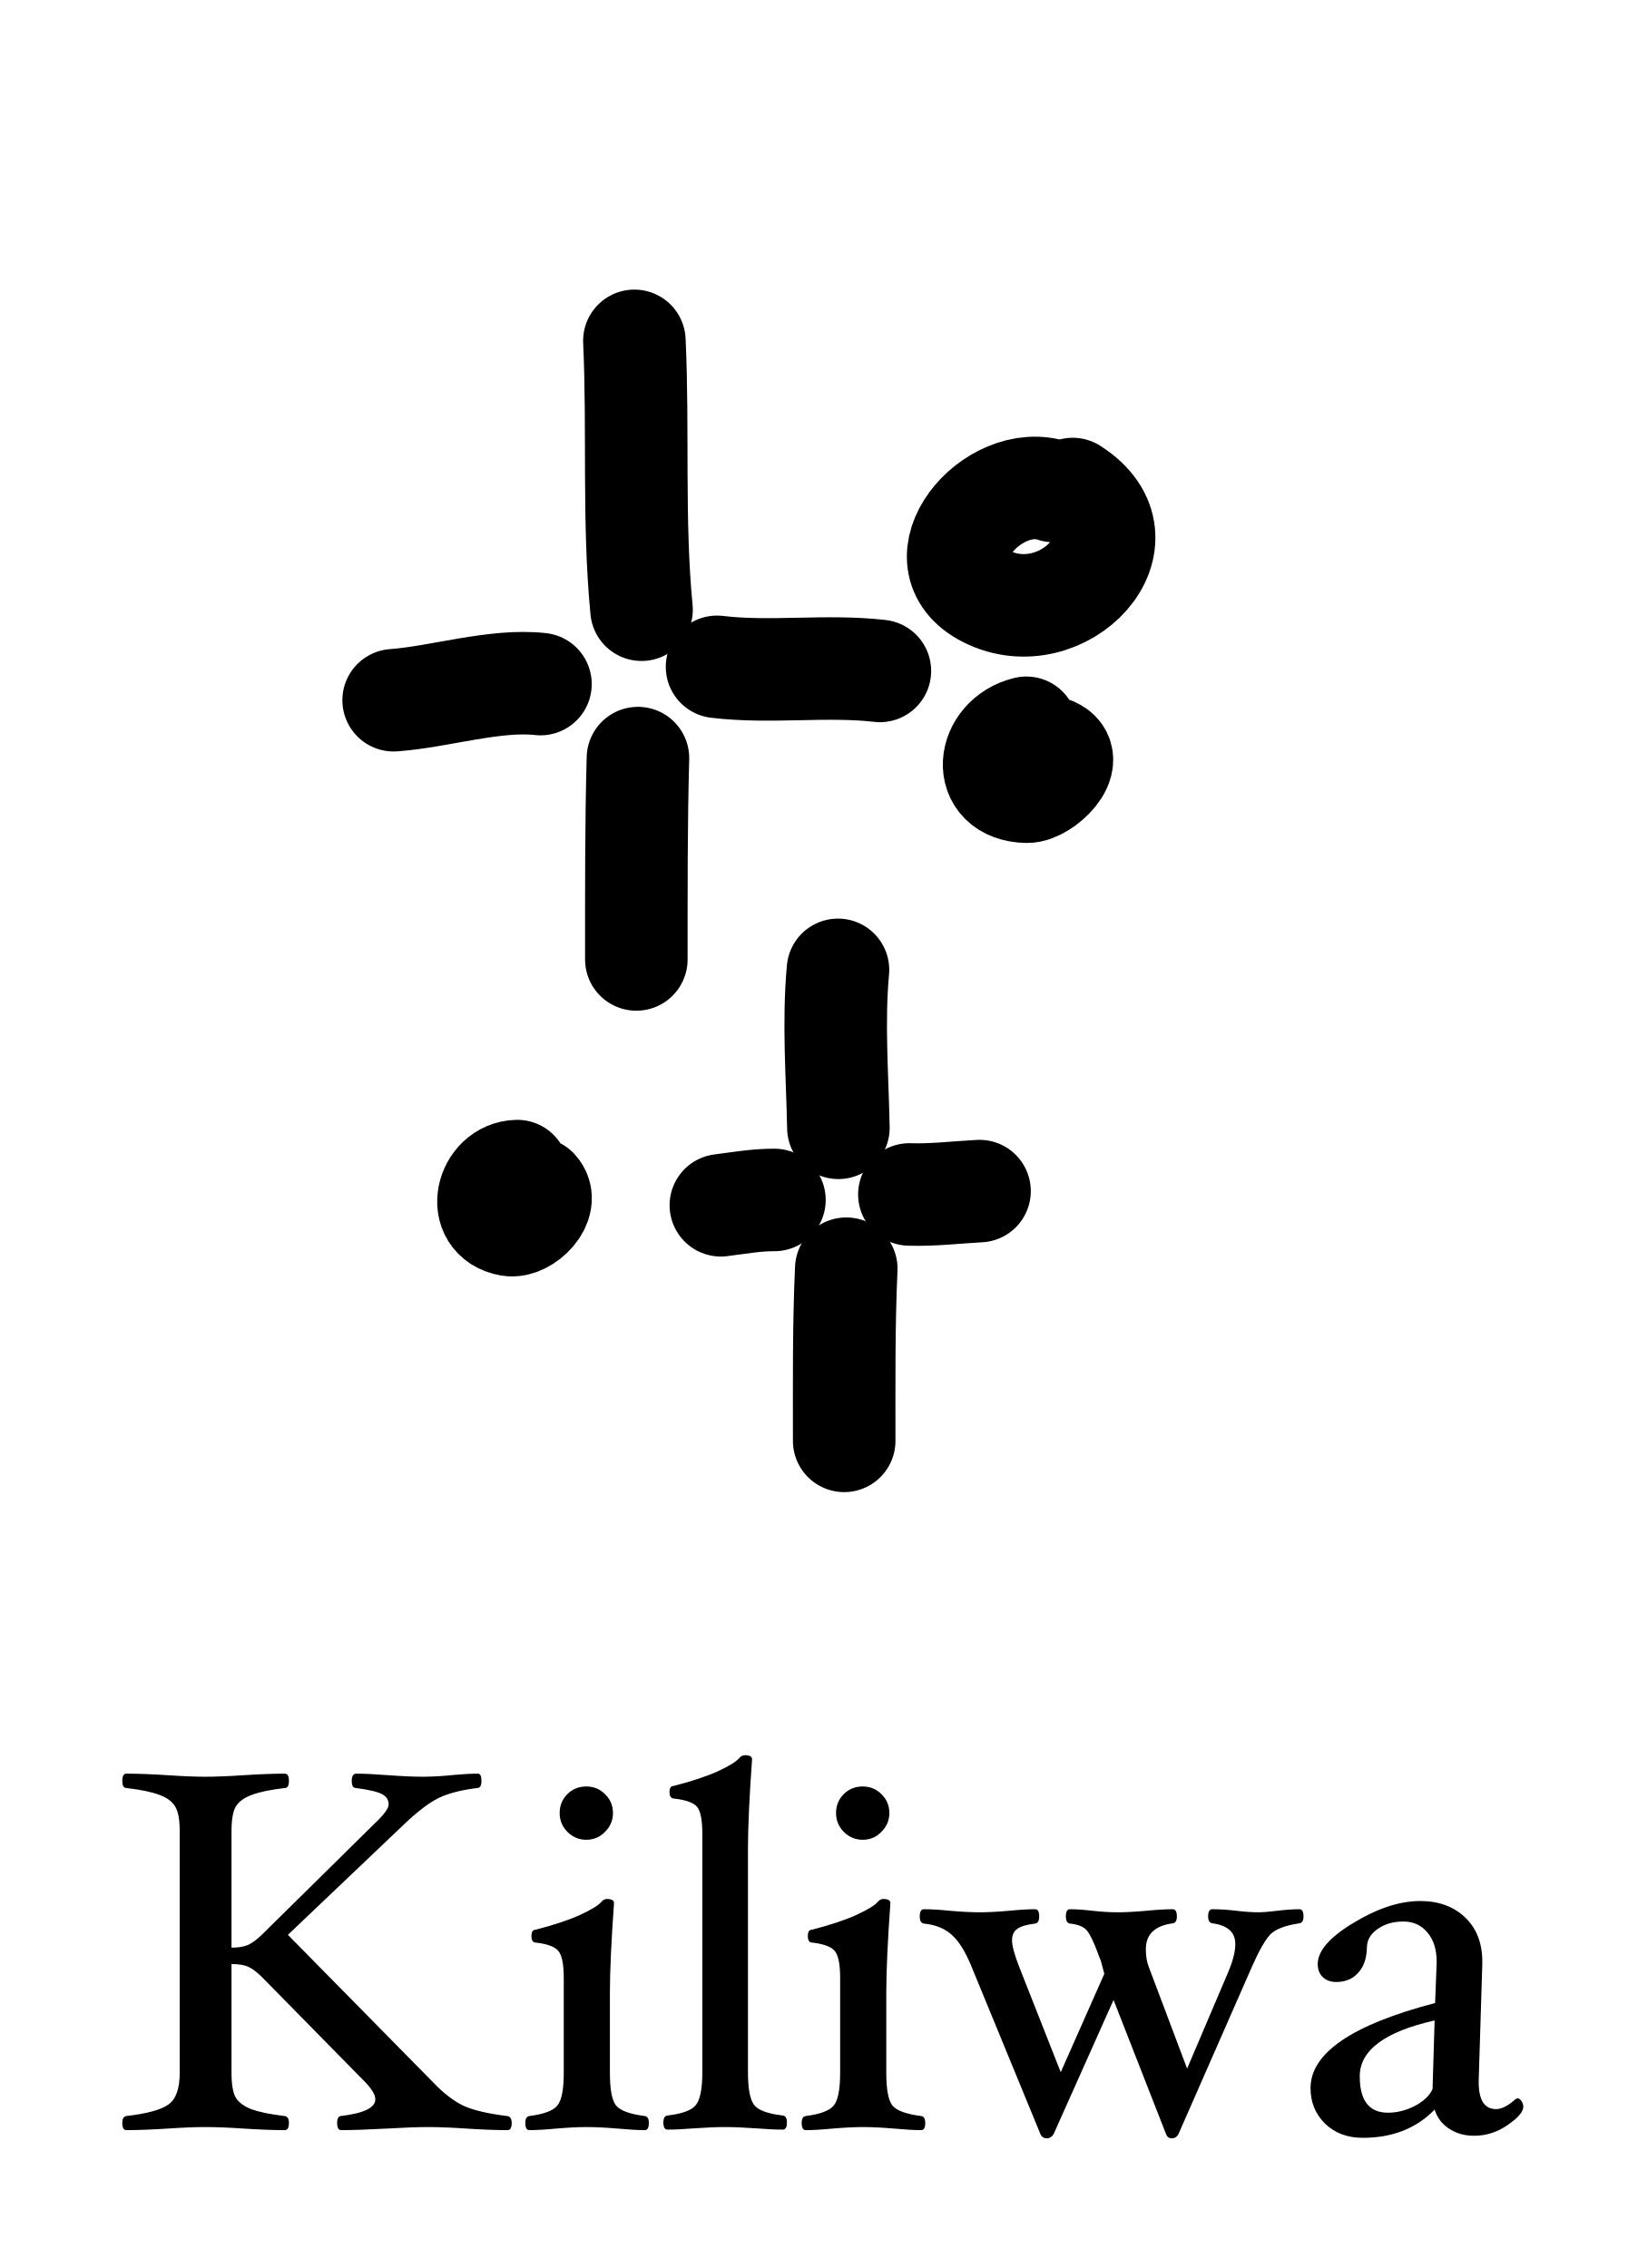
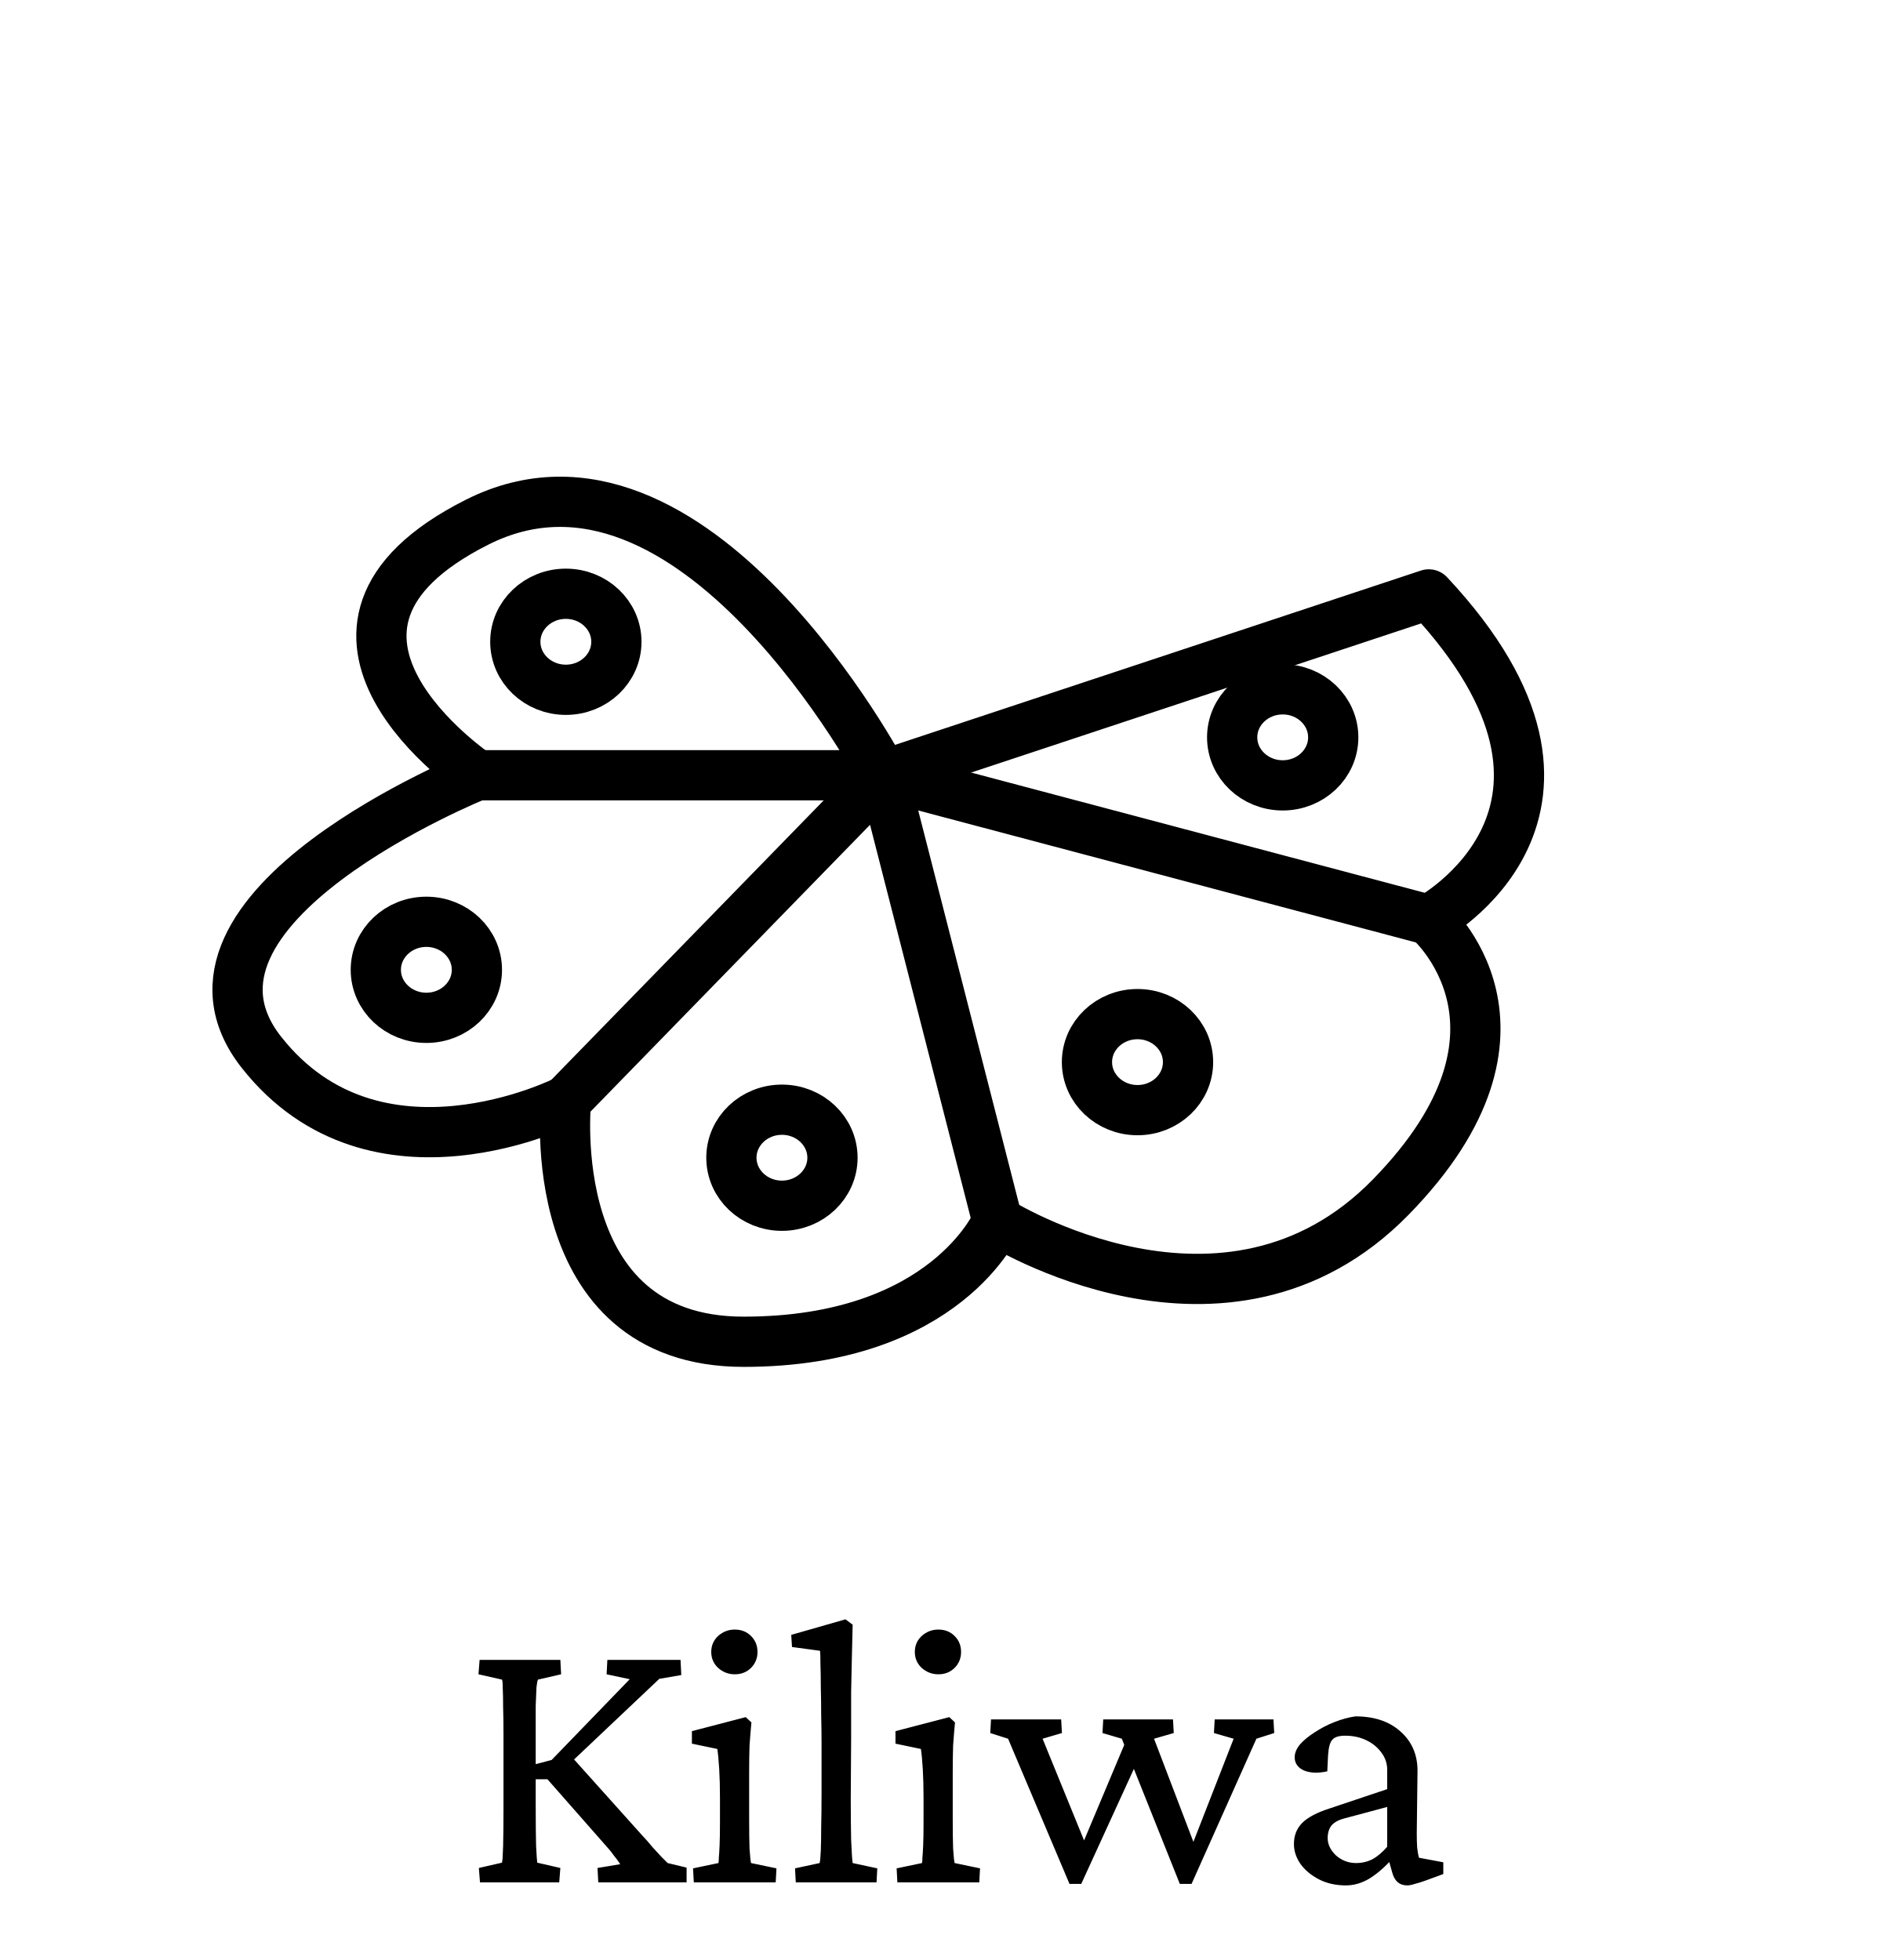
- <svg xmlns="http://www.w3.org/2000/svg" width="127" height="177" viewBox="0 0 127 177" fill="none">
-   <path d="M39.922 165.68C39.922 166.053 39.815 166.24 39.602 166.24C38.709 166.24 37.642 166.2 36.402 166.12C35.215 166.04 34.215 166 33.402 166C32.615 166 31.529 166.04 30.142 166.12C28.689 166.2 27.515 166.24 26.622 166.24C26.409 166.24 26.302 166.053 26.302 165.68C26.302 165.347 26.395 165.167 26.582 165.14C28.382 164.927 29.282 164.493 29.282 163.84C29.282 163.467 28.988 162.987 28.402 162.4L20.462 154.32C20.035 153.893 19.662 153.613 19.342 153.48C19.035 153.347 18.608 153.28 18.062 153.28V161.76C18.062 162.68 18.175 163.333 18.402 163.72C18.642 164.093 19.055 164.393 19.642 164.62C20.242 164.833 21.095 165.007 22.202 165.14C22.428 165.167 22.542 165.347 22.542 165.68C22.542 166.053 22.435 166.24 22.222 166.24C21.328 166.24 20.262 166.2 19.022 166.12C17.835 166.04 16.835 166 16.022 166C15.222 166 14.235 166.04 13.062 166.12C11.822 166.2 10.755 166.24 9.862 166.24C9.649 166.24 9.542 166.053 9.542 165.68C9.542 165.347 9.649 165.167 9.862 165.14C11.475 164.953 12.569 164.653 13.142 164.24C13.729 163.827 14.022 163 14.022 161.76V142.94C14.022 142.007 13.902 141.353 13.662 140.98C13.435 140.593 13.028 140.293 12.442 140.08C11.855 139.853 10.995 139.673 9.862 139.54C9.649 139.54 9.542 139.353 9.542 138.98C9.542 138.607 9.649 138.42 9.862 138.42C10.755 138.42 11.822 138.46 13.062 138.54C14.235 138.62 15.222 138.66 16.022 138.66C16.835 138.66 17.835 138.62 19.022 138.54C20.262 138.46 21.328 138.42 22.222 138.42C22.435 138.42 22.542 138.607 22.542 138.98C22.542 139.353 22.435 139.54 22.222 139.54C21.088 139.673 20.229 139.853 19.642 140.08C19.055 140.293 18.642 140.593 18.402 140.98C18.175 141.353 18.062 142.007 18.062 142.94V152C18.582 152 19.002 151.933 19.322 151.8C19.642 151.667 20.022 151.387 20.462 150.96L29.242 142.3C29.962 141.62 30.322 141.127 30.322 140.82C30.322 140.46 30.148 140.193 29.802 140.02C29.468 139.833 28.788 139.673 27.762 139.54C27.549 139.54 27.442 139.353 27.442 138.98C27.442 138.607 27.562 138.42 27.802 138.42C28.428 138.42 29.255 138.46 30.282 138.54C31.375 138.62 32.282 138.66 33.002 138.66C33.722 138.66 34.522 138.613 35.402 138.52C36.135 138.453 36.762 138.42 37.282 138.42C37.468 138.42 37.562 138.607 37.562 138.98C37.562 139.353 37.455 139.54 37.242 139.54C35.962 139.7 34.955 139.96 34.222 140.32C33.489 140.68 32.608 141.347 31.582 142.32L22.462 151L33.802 162.52C34.589 163.347 35.362 163.947 36.122 164.32C36.895 164.68 38.042 164.953 39.562 165.14C39.802 165.167 39.922 165.347 39.922 165.68ZM47.824 141.5C47.824 142.06 47.618 142.547 47.204 142.96C46.804 143.373 46.318 143.58 45.744 143.58C45.171 143.58 44.678 143.373 44.264 142.96C43.864 142.547 43.664 142.06 43.664 141.5C43.664 140.913 43.864 140.42 44.264 140.02C44.664 139.62 45.158 139.42 45.744 139.42C46.318 139.42 46.804 139.62 47.204 140.02C47.618 140.42 47.824 140.913 47.824 141.5ZM50.624 165.68C50.624 166.053 50.518 166.24 50.304 166.24C49.758 166.24 49.058 166.2 48.204 166.12C47.244 166.04 46.438 166 45.784 166C45.118 166 44.318 166.04 43.384 166.12C42.544 166.2 41.851 166.24 41.304 166.24C41.091 166.24 40.984 166.053 40.984 165.68C40.984 165.347 41.091 165.167 41.304 165.14C42.438 164.993 43.164 164.72 43.484 164.32C43.818 163.92 43.984 163.067 43.984 161.76V154.36C43.984 153.293 43.844 152.593 43.564 152.26C43.298 151.927 42.704 151.707 41.784 151.6C41.571 151.6 41.464 151.427 41.464 151.08C41.464 150.76 41.571 150.6 41.784 150.6C43.184 150.24 44.331 149.86 45.224 149.46C46.118 149.047 46.678 148.707 46.904 148.44C47.038 148.28 47.184 148.2 47.344 148.2C47.718 148.2 47.904 148.307 47.904 148.52C47.691 151.507 47.584 153.827 47.584 155.48V161.76C47.584 163.067 47.744 163.92 48.064 164.32C48.398 164.72 49.144 164.993 50.304 165.14C50.518 165.167 50.624 165.347 50.624 165.68ZM61.395 165.64C61.395 166.013 61.289 166.2 61.075 166.2C60.529 166.2 59.829 166.167 58.975 166.1C58.015 166.033 57.209 166 56.555 166C55.915 166 55.122 166.033 54.175 166.1C53.322 166.167 52.622 166.2 52.075 166.2C51.862 166.2 51.755 166.013 51.755 165.64C51.755 165.307 51.862 165.127 52.075 165.1C53.209 164.967 53.942 164.7 54.275 164.3C54.622 163.887 54.795 163.027 54.795 161.72V143.14C54.795 142.06 54.662 141.353 54.395 141.02C54.129 140.687 53.515 140.467 52.555 140.36C52.342 140.333 52.235 140.167 52.235 139.86C52.235 139.54 52.342 139.38 52.555 139.38C53.955 139.02 55.102 138.64 55.995 138.24C56.889 137.827 57.449 137.48 57.675 137.2C57.809 137.053 57.955 136.98 58.115 136.98C58.489 136.98 58.675 137.087 58.675 137.3C58.462 140.287 58.355 142.607 58.355 144.26V161.72C58.355 163.027 58.522 163.887 58.855 164.3C59.189 164.7 59.929 164.967 61.075 165.1C61.289 165.127 61.395 165.307 61.395 165.64ZM69.387 141.5C69.387 142.06 69.18 142.547 68.767 142.96C68.367 143.373 67.88 143.58 67.307 143.58C66.734 143.58 66.24 143.373 65.827 142.96C65.427 142.547 65.227 142.06 65.227 141.5C65.227 140.913 65.427 140.42 65.827 140.02C66.227 139.62 66.72 139.42 67.307 139.42C67.88 139.42 68.367 139.62 68.767 140.02C69.18 140.42 69.387 140.913 69.387 141.5ZM72.187 165.68C72.187 166.053 72.08 166.24 71.867 166.24C71.32 166.24 70.62 166.2 69.767 166.12C68.807 166.04 68 166 67.347 166C66.68 166 65.88 166.04 64.947 166.12C64.107 166.2 63.413 166.24 62.867 166.24C62.654 166.24 62.547 166.053 62.547 165.68C62.547 165.347 62.654 165.167 62.867 165.14C64 164.993 64.727 164.72 65.047 164.32C65.38 163.92 65.547 163.067 65.547 161.76V154.36C65.547 153.293 65.407 152.593 65.127 152.26C64.86 151.927 64.267 151.707 63.347 151.6C63.133 151.6 63.027 151.427 63.027 151.08C63.027 150.76 63.133 150.6 63.347 150.6C64.747 150.24 65.894 149.86 66.787 149.46C67.68 149.047 68.24 148.707 68.467 148.44C68.6 148.28 68.747 148.2 68.907 148.2C69.28 148.2 69.467 148.307 69.467 148.52C69.254 151.507 69.147 153.827 69.147 155.48V161.76C69.147 163.067 69.307 163.92 69.627 164.32C69.96 164.72 70.707 164.993 71.867 165.14C72.08 165.167 72.187 165.347 72.187 165.68ZM101.698 149.56C101.698 149.893 101.591 150.073 101.378 150.1C100.284 150.26 99.531 150.547 99.118 150.96C98.718 151.373 98.238 152.213 97.678 153.48L91.938 166.56C91.818 166.773 91.644 166.88 91.418 166.88C91.204 166.88 91.058 166.773 90.978 166.56L86.878 156.08L82.198 166.56C82.064 166.773 81.891 166.88 81.678 166.88C81.438 166.88 81.271 166.773 81.178 166.56L75.798 153.48C75.331 152.333 74.825 151.513 74.278 151.02C73.731 150.513 72.998 150.213 72.078 150.12C71.865 150.093 71.758 149.907 71.758 149.56C71.758 149.187 71.865 149 72.078 149C72.624 149 73.298 149.04 74.098 149.12C74.991 149.2 75.771 149.24 76.438 149.24C77.091 149.24 77.858 149.2 78.738 149.12C79.538 149.04 80.211 149 80.758 149C80.971 149 81.078 149.187 81.078 149.56C81.078 149.907 80.971 150.093 80.758 150.12C80.091 150.2 79.624 150.34 79.358 150.54C79.091 150.727 78.958 151.027 78.958 151.44C78.958 151.853 79.144 152.54 79.518 153.5L82.758 161.72L86.158 154.04L85.878 153C85.811 152.853 85.731 152.647 85.638 152.38C85.305 151.487 85.018 150.907 84.778 150.64C84.538 150.36 84.105 150.187 83.478 150.12C83.264 150.093 83.158 149.907 83.158 149.56C83.158 149.187 83.264 149 83.478 149C83.958 149 84.538 149.04 85.218 149.12C85.951 149.2 86.598 149.24 87.158 149.24C87.811 149.24 88.578 149.2 89.458 149.12C90.271 149.04 90.951 149 91.498 149C91.711 149 91.818 149.187 91.818 149.56C91.818 149.893 91.711 150.073 91.498 150.1C90.098 150.287 89.398 150.96 89.398 152.12C89.398 152.653 89.471 153.107 89.618 153.48L92.618 161.44L95.818 153.92C96.191 153.04 96.378 152.307 96.378 151.72C96.378 150.8 95.784 150.26 94.598 150.1C94.371 150.073 94.258 149.893 94.258 149.56C94.258 149.187 94.365 149 94.578 149C95.151 149 95.778 149.04 96.458 149.12C97.111 149.2 97.698 149.24 98.218 149.24C98.498 149.24 98.918 149.207 99.478 149.14C100.238 149.047 100.871 149 101.378 149C101.591 149 101.698 149.187 101.698 149.56ZM115.007 166.68C114.26 166.68 113.607 166.493 113.047 166.12C112.5 165.76 112.127 165.267 111.927 164.64C110.5 166.107 108.633 166.84 106.327 166.84C105.127 166.84 104.147 166.473 103.387 165.74C102.627 164.993 102.247 164.067 102.247 162.96C102.247 160.227 105.487 158.013 111.967 156.32L112.087 153.2V153.1C112.087 152.14 111.847 151.38 111.367 150.82C110.9 150.247 110.273 149.96 109.487 149.96C108.7 149.96 108.033 150.153 107.487 150.54C106.94 150.913 106.66 151.387 106.647 151.96C106.633 152.813 106.407 153.48 105.967 153.96C105.54 154.44 104.967 154.68 104.247 154.68C103.82 154.68 103.473 154.553 103.207 154.3C102.94 154.047 102.807 153.707 102.807 153.28C102.807 152.253 103.74 151.18 105.607 150.06C107.473 148.927 109.207 148.36 110.807 148.36C112.247 148.36 113.413 148.787 114.307 149.64C115.2 150.493 115.647 151.64 115.647 153.08V153.32L115.367 162.36V162.5C115.367 163.9 115.82 164.6 116.727 164.6C117.167 164.6 117.68 164.333 118.267 163.8L118.407 163.76C118.513 163.76 118.613 163.833 118.707 163.98C118.8 164.113 118.847 164.26 118.847 164.42C118.847 164.807 118.44 165.28 117.627 165.84C116.827 166.4 115.953 166.68 115.007 166.68ZM111.927 157.68C108.033 158.56 106.087 160.013 106.087 162.04C106.087 163.933 106.82 164.88 108.287 164.88C108.993 164.88 109.687 164.707 110.367 164.36C111.06 164 111.527 163.56 111.767 163.04L111.927 157.68Z" fill="black" />
-   <path d="M49.494 26.6C49.816 33.535 49.384 40.686 50.052 47.584" stroke="black" stroke-width="8" stroke-miterlimit="1.5" stroke-linecap="round" stroke-linejoin="round" />
-   <path d="M30.712 54.648C34.251 54.395 38.643 52.989 42.166 53.388" stroke="black" stroke-width="8" stroke-miterlimit="1.5" stroke-linecap="round" stroke-linejoin="round" />
-   <path d="M55.943 52.042C60.167 52.547 64.406 51.876 68.648 52.361" stroke="black" stroke-width="8" stroke-miterlimit="1.5" stroke-linecap="round" stroke-linejoin="round" />
-   <path d="M49.772 59.163C49.628 64.401 49.648 69.639 49.646 74.878" stroke="black" stroke-width="8" stroke-miterlimit="1.5" stroke-linecap="round" stroke-linejoin="round" />
-   <path d="M40.362 91.395C37.997 91.439 37.039 95.128 39.754 95.599C40.976 95.811 42.919 93.893 41.879 92.776" stroke="black" stroke-width="8" stroke-miterlimit="1.5" stroke-linecap="round" stroke-linejoin="round" />
-   <path d="M65.378 75.69C65.001 79.808 65.329 83.894 65.411 88.017" stroke="black" stroke-width="8" stroke-miterlimit="1.5" stroke-linecap="round" stroke-linejoin="round" />
-   <path d="M56.241 94.063C57.614 93.891 59.033 93.637 60.42 93.648" stroke="black" stroke-width="8" stroke-miterlimit="1.5" stroke-linecap="round" stroke-linejoin="round" />
-   <path d="M70.949 93.218C72.791 93.278 74.586 93.053 76.422 92.956" stroke="black" stroke-width="8" stroke-miterlimit="1.5" stroke-linecap="round" stroke-linejoin="round" />
-   <path d="M66.025 99.011C65.821 103.485 65.866 107.969 65.863 112.448" stroke="black" stroke-width="8" stroke-miterlimit="1.5" stroke-linecap="round" stroke-linejoin="round" />
-   <path d="M80.073 56.798C76.997 57.536 76.436 61.718 80.121 61.787C81.4 61.811 84.103 59.278 82.184 58.414" stroke="black" stroke-width="8" stroke-miterlimit="1.5" stroke-linecap="round" stroke-linejoin="round" />
-   <path d="M82.206 38.318C77.454 36.697 71.436 43.772 76.96 46.549C82.905 49.537 89.963 42.158 83.694 38.164" stroke="black" stroke-width="8" stroke-miterlimit="1.5" stroke-linecap="round" stroke-linejoin="round" />
+ <svg xmlns="http://www.w3.org/2000/svg" width="195" height="202" viewBox="0 0 195 202" fill="none">
+   <path d="M61.645 194L61.566 192.516L63.91 192.125C63.728 191.839 63.507 191.539 63.246 191.227C63.012 190.888 62.725 190.536 62.387 190.172L56.41 183.375H54.77V181.93L56.84 181.383L64.887 173.062L62.504 172.555L62.582 171.07H70.121L70.199 172.633L67.934 173.023L58.52 181.93L58.637 180.758L66.098 189.078C66.54 189.547 66.918 189.977 67.231 190.367C67.569 190.732 67.868 191.057 68.129 191.344C68.389 191.604 68.611 191.826 68.793 192.008L70.746 192.477V194H61.645ZM49.457 194L49.34 192.516L51.723 191.969C51.775 191.786 51.814 191.214 51.84 190.25C51.866 189.286 51.879 187.945 51.879 186.227V178.883C51.879 177.711 51.866 176.721 51.84 175.914C51.84 175.081 51.827 174.43 51.801 173.961C51.801 173.492 51.775 173.206 51.723 173.102L49.301 172.555L49.418 171.07H57.738L57.816 172.555L55.434 173.102C55.382 173.18 55.329 173.44 55.277 173.883C55.251 174.326 55.225 174.964 55.199 175.797C55.199 176.604 55.199 177.633 55.199 178.883V186.227C55.199 187.945 55.212 189.286 55.238 190.25C55.29 191.214 55.329 191.786 55.355 191.969L57.738 192.516L57.621 194H49.457ZM71.488 194L71.41 192.555L74.027 192.008C74.053 191.904 74.066 191.721 74.066 191.461C74.092 191.201 74.118 190.784 74.144 190.211C74.171 189.638 74.184 188.844 74.184 187.828V185.25C74.184 184.182 74.158 183.206 74.106 182.32C74.053 181.435 73.988 180.745 73.91 180.25L71.293 179.703V178.414L76.84 176.969L77.426 177.516C77.348 178.323 77.283 179.117 77.231 179.898C77.204 180.68 77.191 181.591 77.191 182.633V187.555C77.191 188.753 77.204 189.742 77.231 190.523C77.283 191.305 77.335 191.799 77.387 192.008L80.004 192.555L79.926 194H71.488ZM75.707 172.555C75.056 172.555 74.483 172.333 73.988 171.891C73.519 171.448 73.285 170.901 73.285 170.25C73.285 169.599 73.519 169.052 73.988 168.609C74.483 168.167 75.056 167.945 75.707 167.945C76.384 167.945 76.944 168.167 77.387 168.609C77.829 169.052 78.051 169.599 78.051 170.25C78.051 170.901 77.829 171.448 77.387 171.891C76.944 172.333 76.384 172.555 75.707 172.555ZM81.996 194L81.918 192.555L84.457 192.008C84.509 191.747 84.548 191.318 84.574 190.719C84.6 190.12 84.613 189.326 84.613 188.336C84.639 187.346 84.652 186.135 84.652 184.703V179.82C84.652 178.831 84.639 177.815 84.613 176.773C84.613 175.732 84.6 174.755 84.574 173.844C84.574 172.906 84.561 172.112 84.535 171.461C84.535 170.784 84.522 170.341 84.496 170.133L81.606 169.742L81.527 168.492L87.113 166.891L87.856 167.438C87.829 168.531 87.803 169.625 87.777 170.719C87.751 171.812 87.725 173.023 87.699 174.352C87.699 175.68 87.699 177.281 87.699 179.156L87.66 185.445C87.66 186.982 87.673 188.375 87.699 189.625C87.751 190.849 87.803 191.643 87.856 192.008L90.394 192.555L90.316 194H81.996ZM92.465 194L92.387 192.555L95.004 192.008C95.03 191.904 95.043 191.721 95.043 191.461C95.069 191.201 95.095 190.784 95.121 190.211C95.147 189.638 95.16 188.844 95.16 187.828V185.25C95.16 184.182 95.134 183.206 95.082 182.32C95.03 181.435 94.965 180.745 94.887 180.25L92.269 179.703V178.414L97.816 176.969L98.402 177.516C98.324 178.323 98.259 179.117 98.207 179.898C98.181 180.68 98.168 181.591 98.168 182.633V187.555C98.168 188.753 98.181 189.742 98.207 190.523C98.259 191.305 98.311 191.799 98.363 192.008L100.98 192.555L100.902 194H92.465ZM96.684 172.555C96.033 172.555 95.46 172.333 94.965 171.891C94.496 171.448 94.262 170.901 94.262 170.25C94.262 169.599 94.496 169.052 94.965 168.609C95.46 168.167 96.033 167.945 96.684 167.945C97.361 167.945 97.921 168.167 98.363 168.609C98.806 169.052 99.027 169.599 99.027 170.25C99.027 170.901 98.806 171.448 98.363 171.891C97.921 172.333 97.361 172.555 96.684 172.555ZM121.566 194.156L115.59 179.195L113.598 178.609L113.676 177.203H120.863L120.941 178.609L118.91 179.195L123.441 191.07L122.465 191.109L127.113 179.195L125.082 178.609L125.16 177.203H131.215L131.293 178.609L129.457 179.195L122.777 194.156H121.566ZM110.199 194.156L103.871 179.195L102.035 178.609L102.113 177.203H109.34L109.418 178.609L107.426 179.195L112.27 191.07L111.098 191.109L116.254 178.844L117.309 181.266L111.41 194.156H110.199ZM138.676 194.312C137.634 194.312 136.71 194.104 135.902 193.688C135.095 193.271 134.457 192.737 133.988 192.086C133.546 191.435 133.324 190.758 133.324 190.055C133.324 189.169 133.611 188.44 134.184 187.867C134.757 187.294 135.694 186.799 136.996 186.383L142.934 184.391V182.398C142.934 181.747 142.738 181.161 142.348 180.641C141.957 180.094 141.436 179.664 140.785 179.352C140.134 179.039 139.405 178.883 138.598 178.883C137.947 178.883 137.504 179.026 137.27 179.312C137.035 179.573 136.892 180.107 136.84 180.914L136.762 182.555C135.824 182.763 135.03 182.737 134.379 182.477C133.728 182.19 133.402 181.734 133.402 181.109C133.402 180.667 133.585 180.224 133.949 179.781C134.34 179.339 134.848 178.922 135.473 178.531C136.098 178.115 136.775 177.763 137.504 177.477C138.233 177.19 138.949 176.995 139.652 176.891C141.579 176.891 143.116 177.398 144.262 178.414C145.434 179.43 146.033 180.758 146.059 182.398L145.98 188.961C145.98 189.456 145.993 189.938 146.02 190.406C146.072 190.875 146.137 191.227 146.215 191.461L148.715 191.93V193.141L146.801 193.844C146.436 193.974 146.098 194.078 145.785 194.156C145.473 194.26 145.212 194.312 145.004 194.312C144.197 194.312 143.676 193.857 143.441 192.945L143.012 191.422H143.598C142.738 192.385 141.905 193.115 141.098 193.609C140.316 194.078 139.509 194.312 138.676 194.312ZM139.73 192.008C140.329 192.008 140.889 191.878 141.41 191.617C141.931 191.331 142.439 190.901 142.934 190.328V186.227L138.559 187.398C137.934 187.555 137.478 187.802 137.191 188.141C136.931 188.479 136.801 188.909 136.801 189.43C136.801 190.081 137.087 190.68 137.66 191.227C138.259 191.747 138.949 192.008 139.73 192.008Z" fill="black" />
+   <path d="M58.304 71.09C61.18 71.09 63.511 68.875 63.511 66.142C63.511 63.409 61.18 61.194 58.304 61.194C55.428 61.194 53.097 63.409 53.097 66.142C53.097 68.875 55.428 71.09 58.304 71.09Z" stroke="black" stroke-width="5.177" stroke-linecap="round" stroke-linejoin="round" />
+   <path d="M43.931 104.898C46.807 104.898 49.138 102.683 49.138 99.95C49.138 97.217 46.807 95.002 43.931 95.002C41.055 95.002 38.724 97.217 38.724 99.95C38.724 102.683 41.055 104.898 43.931 104.898Z" stroke="black" stroke-width="5.177" stroke-linecap="round" stroke-linejoin="round" />
+   <path d="M80.569 124.264C83.445 124.264 85.776 122.049 85.776 119.316C85.776 116.583 83.445 114.368 80.569 114.368C77.693 114.368 75.362 116.583 75.362 119.316C75.362 122.049 77.693 124.264 80.569 124.264Z" stroke="black" stroke-width="5.177" stroke-linecap="round" stroke-linejoin="round" />
+   <path d="M117.206 114.412C120.082 114.412 122.413 112.197 122.413 109.464C122.413 106.731 120.082 104.516 117.206 104.516C114.33 104.516 111.999 106.731 111.999 109.464C111.999 112.197 114.33 114.412 117.206 114.412Z" stroke="black" stroke-width="5.177" stroke-linecap="round" stroke-linejoin="round" />
+   <path d="M132.167 80.941C135.043 80.941 137.374 78.725 137.374 75.992C137.374 73.26 135.043 71.044 132.167 71.044C129.291 71.044 126.96 73.26 126.96 75.992C126.96 78.725 129.291 80.941 132.167 80.941Z" stroke="black" stroke-width="5.177" stroke-linecap="round" stroke-linejoin="round" />
+   <path d="M91.011 79.896C91.011 79.896 71.403 42.629 49.177 53.808C26.951 64.986 49.177 79.896 49.177 79.896C49.177 79.896 15.187 93.567 26.952 108.47C38.717 123.374 58.322 113.439 58.322 113.439C58.322 113.439 55.708 138.284 76.625 138.284C97.542 138.284 102.769 125.861 102.769 125.861C102.769 125.861 126.301 140.77 143.297 123.377C160.292 105.984 147.218 94.804 147.218 94.804C147.218 94.804 168.135 83.623 147.218 61.261L91.011 79.896Z" stroke="black" stroke-width="5.177" stroke-linecap="round" stroke-linejoin="round" />
+   <path d="M102.778 125.861L91.011 79.896L58.329 113.439" stroke="black" stroke-width="5.177" stroke-linecap="round" stroke-linejoin="round" />
+   <path d="M49.177 79.896H91.011L147.227 94.804" stroke="black" stroke-width="5.177" stroke-linecap="round" stroke-linejoin="round" />
</svg>
